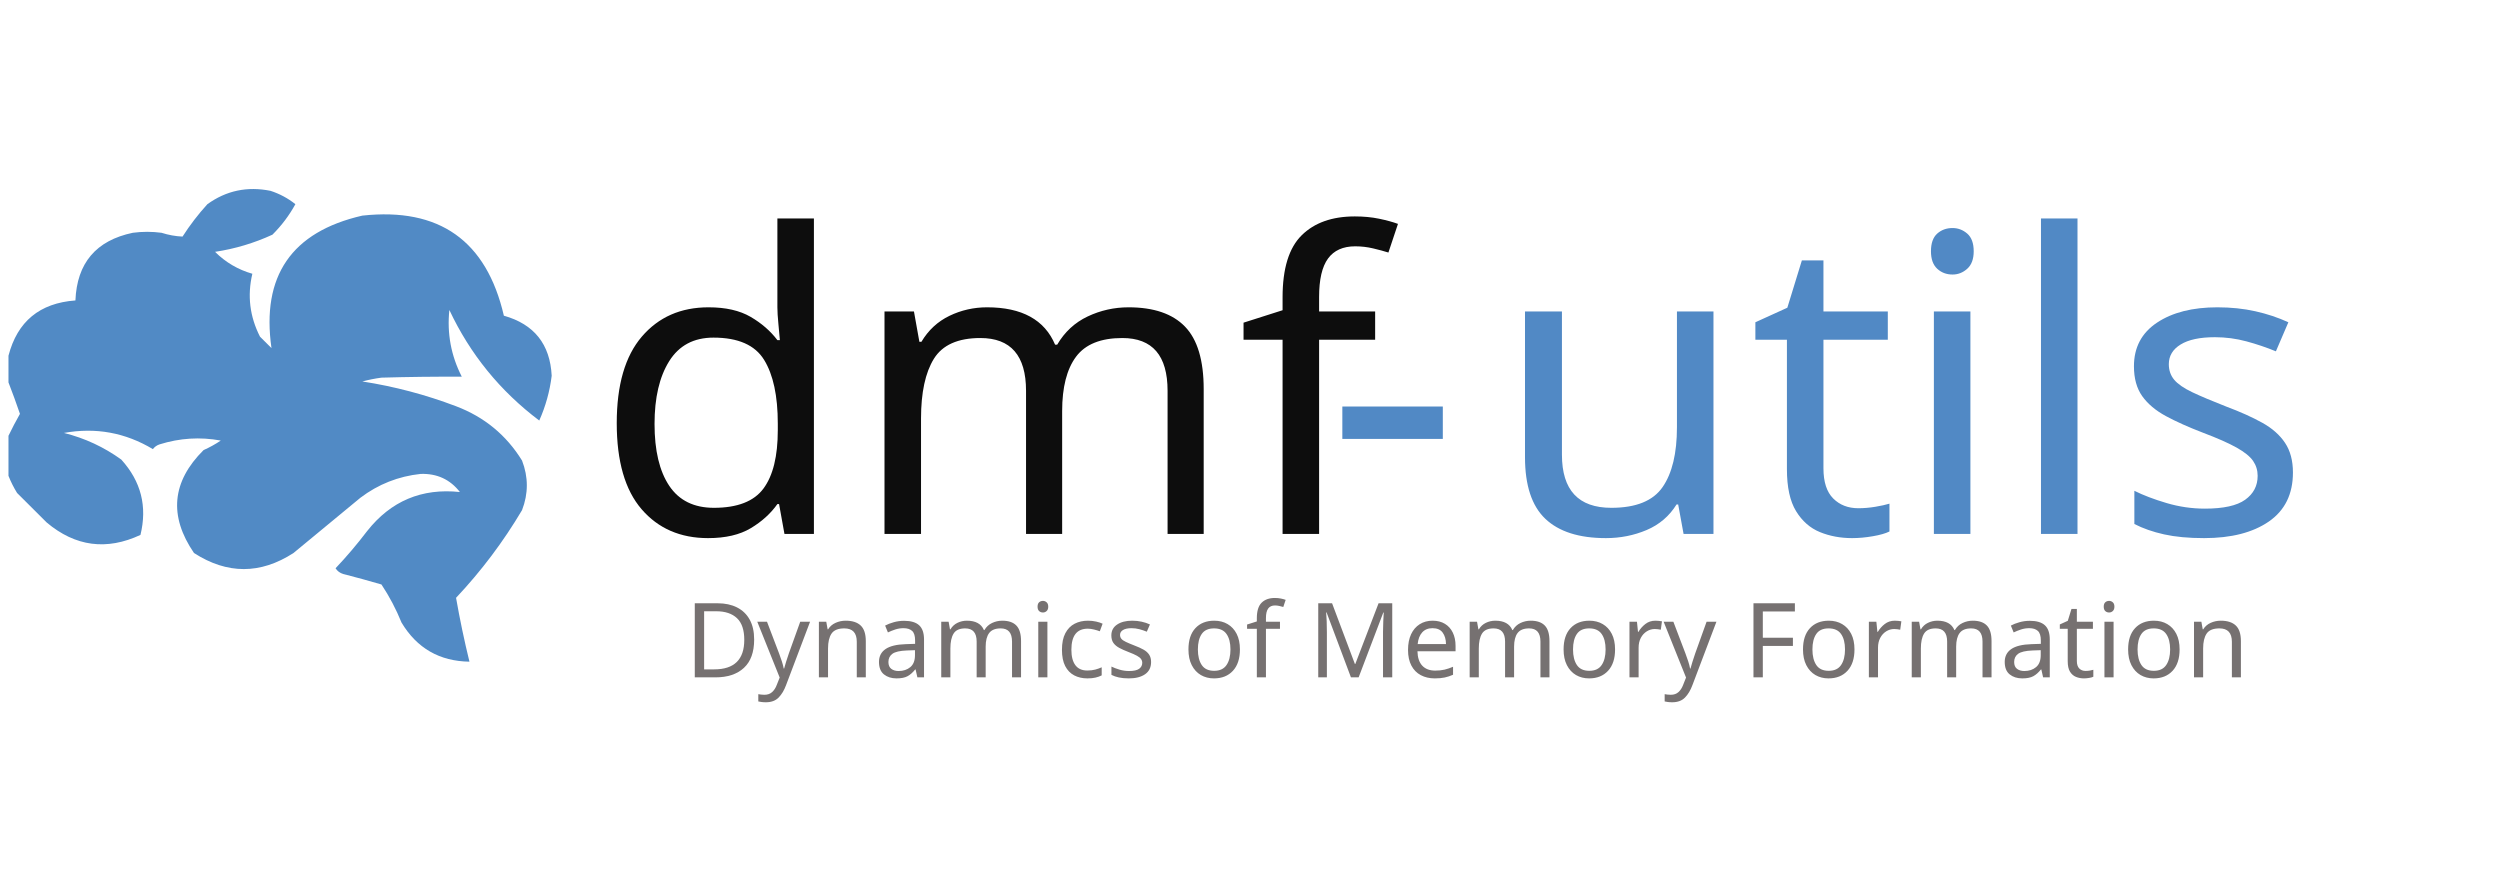
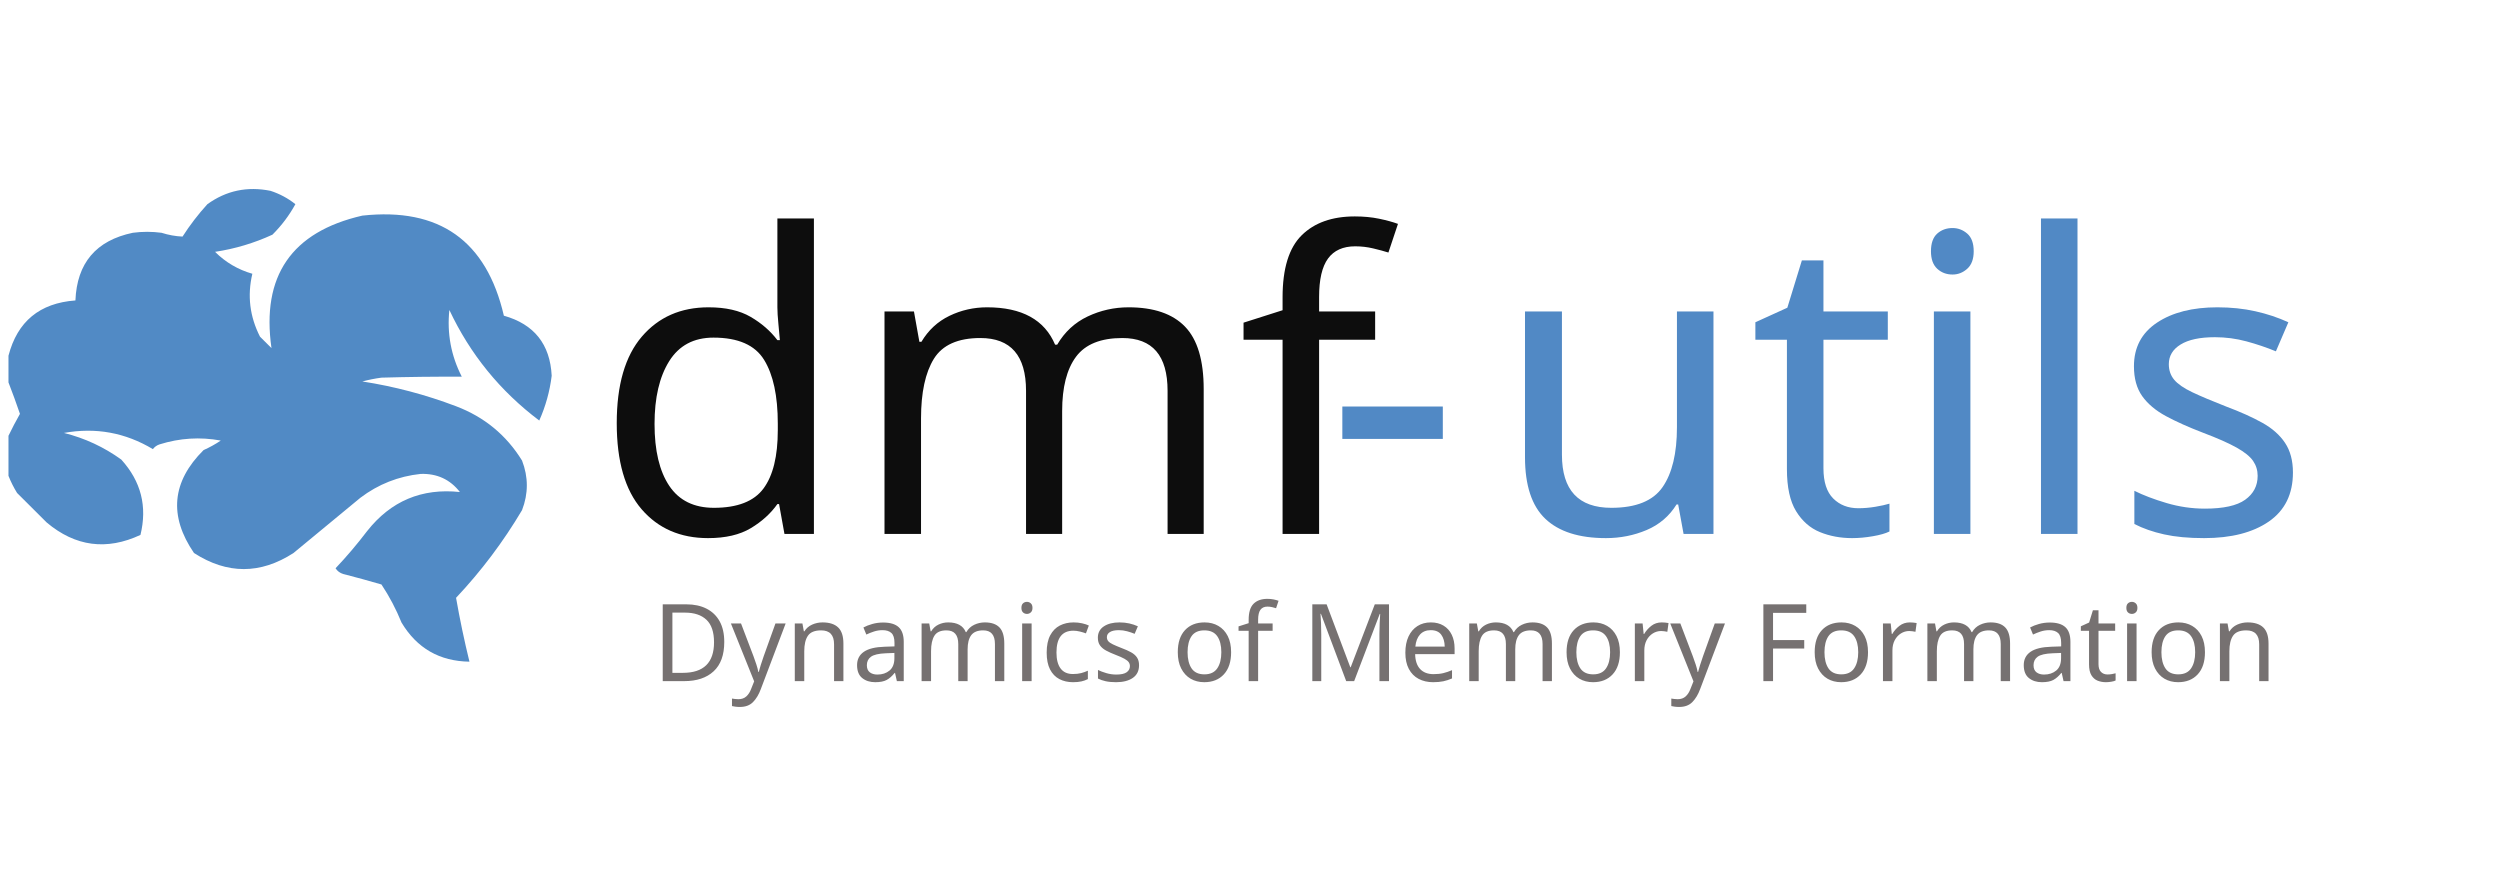
<svg xmlns="http://www.w3.org/2000/svg" width="1325" height="468" xml:space="preserve" overflow="hidden">
  <defs>
    <clipPath id="clip0">
      <rect x="806" y="334" width="1325" height="468" />
    </clipPath>
    <clipPath id="clip1">
      <rect x="810" y="421" width="296" height="294" />
    </clipPath>
    <clipPath id="clip2">
      <rect x="810" y="421" width="296" height="294" />
    </clipPath>
    <clipPath id="clip3">
      <rect x="810" y="421" width="296" height="294" />
    </clipPath>
  </defs>
  <g clip-path="url(#clip0)" transform="translate(-806 -334)">
    <g clip-path="url(#clip1)">
      <g clip-path="url(#clip2)">
        <g clip-path="url(#clip3)">
          <path d="M-0.505 165.186C-0.505 158.113-0.505 151.041-0.505 143.969 1.349 140.094 3.37 136.222 5.557 132.35 3.613 126.64 1.592 121.084-0.505 115.68-0.505 110.965-0.505 106.251-0.505 101.536 4.183 83.389 15.97 73.623 34.856 72.237 35.656 52.41 45.759 40.455 65.165 36.371 70.216 35.698 75.268 35.698 80.32 36.371 84.002 37.549 87.707 38.223 91.433 38.392 95.321 32.303 99.699 26.578 104.567 21.216 114.528 14.01 125.641 11.653 137.907 14.144 142.765 15.729 147.142 18.087 151.041 21.216 147.792 27.165 143.751 32.554 138.917 37.381 129.239 41.843 119.136 44.874 108.608 46.474 114.159 52.029 120.726 55.902 128.309 58.093 125.584 69.668 126.931 80.781 132.35 91.433 134.371 93.454 136.392 95.474 138.412 97.495 132.995 59.302 148.992 35.896 186.402 27.278 227.038 22.841 251.958 40.522 261.165 80.32 277.157 84.833 285.576 95.442 286.423 112.144 285.415 120.383 283.226 128.297 279.856 135.887 259.172 120.258 243.344 100.725 232.371 77.289 231.077 89.728 233.265 101.515 238.938 112.649 224.874 112.578 210.729 112.745 196.505 113.155 193.093 113.611 189.725 114.284 186.402 115.175 203.365 117.816 219.867 122.195 235.907 128.309 250.84 133.992 262.458 143.59 270.763 157.103 274.13 165.859 274.13 174.615 270.763 183.371 260.865 200.128 249.246 215.619 235.907 229.845 237.896 241.238 240.255 252.519 242.979 263.691 227.19 263.456 215.234 256.553 207.113 242.979 204.24 235.856 200.704 229.121 196.505 222.773 189.802 220.814 183.066 218.961 176.299 217.216 174.558 216.688 173.211 215.678 172.258 214.186 178.12 207.977 183.677 201.41 188.928 194.484 201.473 178.528 217.806 171.624 237.928 173.773 232.77 167.101 225.867 163.902 217.216 164.175 205.434 165.436 194.826 169.646 185.392 176.804 173.604 186.571 161.818 196.336 150.031 206.103 132.544 217.445 115.033 217.445 97.495 206.103 84.089 186.466 85.773 168.28 102.546 151.546 105.74 150.119 108.771 148.435 111.639 146.495 100.738 144.487 89.962 145.16 79.309 148.515 77.864 148.985 76.685 149.828 75.773 151.041 61.211 142.273 45.551 139.411 28.794 142.454 39.85 145.236 49.953 149.95 59.103 156.598 69.522 168.132 72.889 181.434 69.206 196.505 51.331 204.879 34.83 202.69 19.701 189.938 14.481 184.718 9.261 179.499 4.041 174.278 2.222 171.311 0.706 168.28-0.505 165.186Z" fill="#518AC5" fill-rule="evenodd" fill-opacity="0.999" transform="matrix(1.0034 0 0 1 811 421)" />
        </g>
      </g>
    </g>
    <text fill="#0D0D0D" fill-opacity="1" font-family="Segoe UI,Segoe UI_MSFontService,sans-serif" font-style="normal" font-variant="normal" font-weight="400" font-stretch="normal" font-size="220" text-anchor="start" direction="ltr" writing-mode="lr-tb" unicode-bidi="normal" text-decoration="none" transform="matrix(1 0 0 1 1120.78 617)">dmf<tspan fill="#5189C5" fill-opacity="1" font-family="Segoe UI,Segoe UI_MSFontService,sans-serif" font-style="normal" font-variant="normal" font-weight="400" font-stretch="normal" font-size="220" text-anchor="start" direction="ltr" writing-mode="lr-tb" unicode-bidi="normal" text-decoration="none" x="387.865" y="0">-</tspan>
      <tspan fill="#5189C5" fill-opacity="1" font-family="Segoe UI,Segoe UI_MSFontService,sans-serif" font-style="normal" font-variant="normal" font-weight="400" font-stretch="normal" font-size="220" text-anchor="start" direction="ltr" writing-mode="lr-tb" unicode-bidi="normal" text-decoration="none" x="476.094" y="0">utils</tspan>
-       <tspan fill="#767171" fill-opacity="1" font-family="Segoe UI,Segoe UI_MSFontService,sans-serif" font-style="normal" font-variant="normal" font-weight="400" font-stretch="normal" font-size="55" text-anchor="start" direction="ltr" writing-mode="lr-tb" unicode-bidi="normal" text-decoration="none" x="48.125" y="76">D</tspan>
-       <tspan fill="#767171" fill-opacity="1" font-family="Segoe UI,Segoe UI_MSFontService,sans-serif" font-style="normal" font-variant="normal" font-weight="400" font-stretch="normal" font-size="55" text-anchor="start" direction="ltr" writing-mode="lr-tb" unicode-bidi="normal" text-decoration="none" x="86.51" y="76">ynamics of Memory Formation</tspan>
+       <tspan fill="#767171" fill-opacity="1" font-family="Segoe UI,Segoe UI_MSFontService,sans-serif" font-style="normal" font-variant="normal" font-weight="400" font-stretch="normal" font-size="57" text-anchor="start" direction="ltr" writing-mode="lr-tb" unicode-bidi="normal" text-decoration="none" x="30.938" y="78">Dynamics of Memory Formation</tspan>
    </text>
  </g>
</svg>
